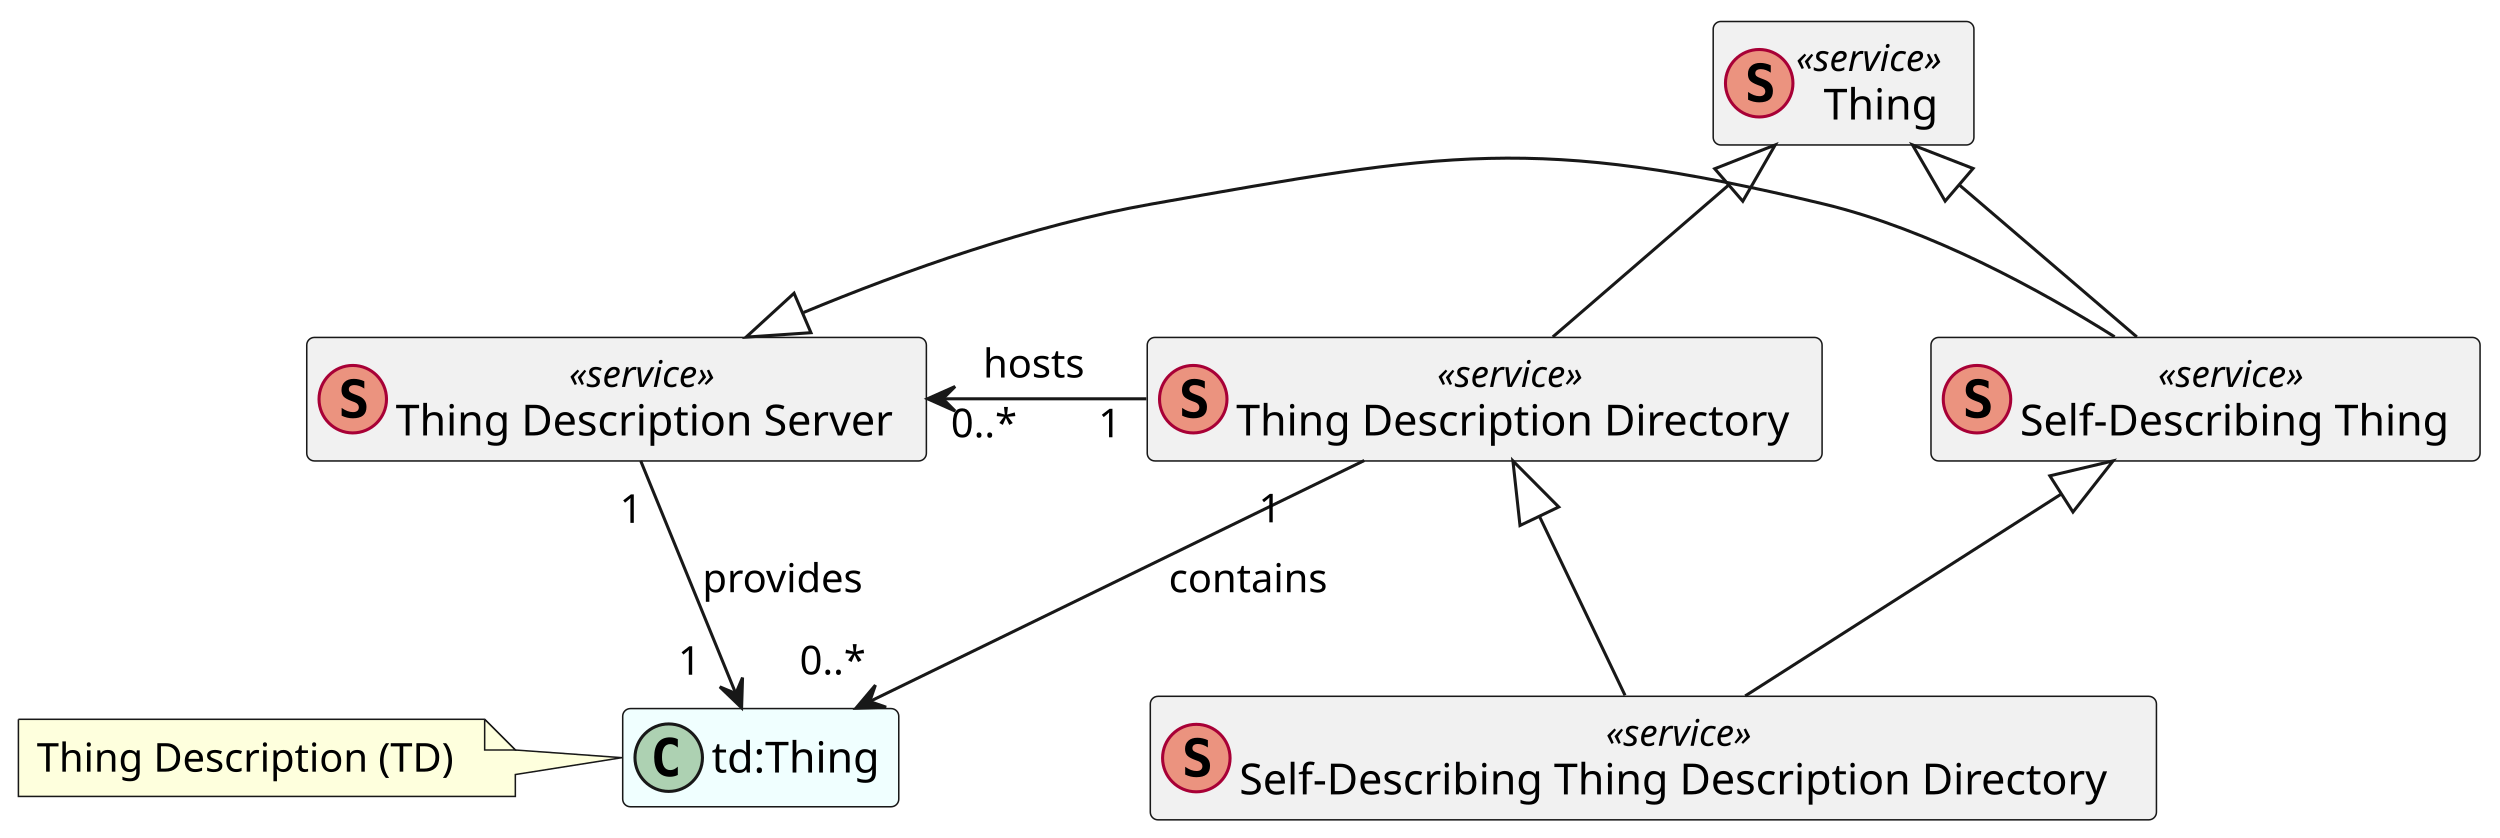
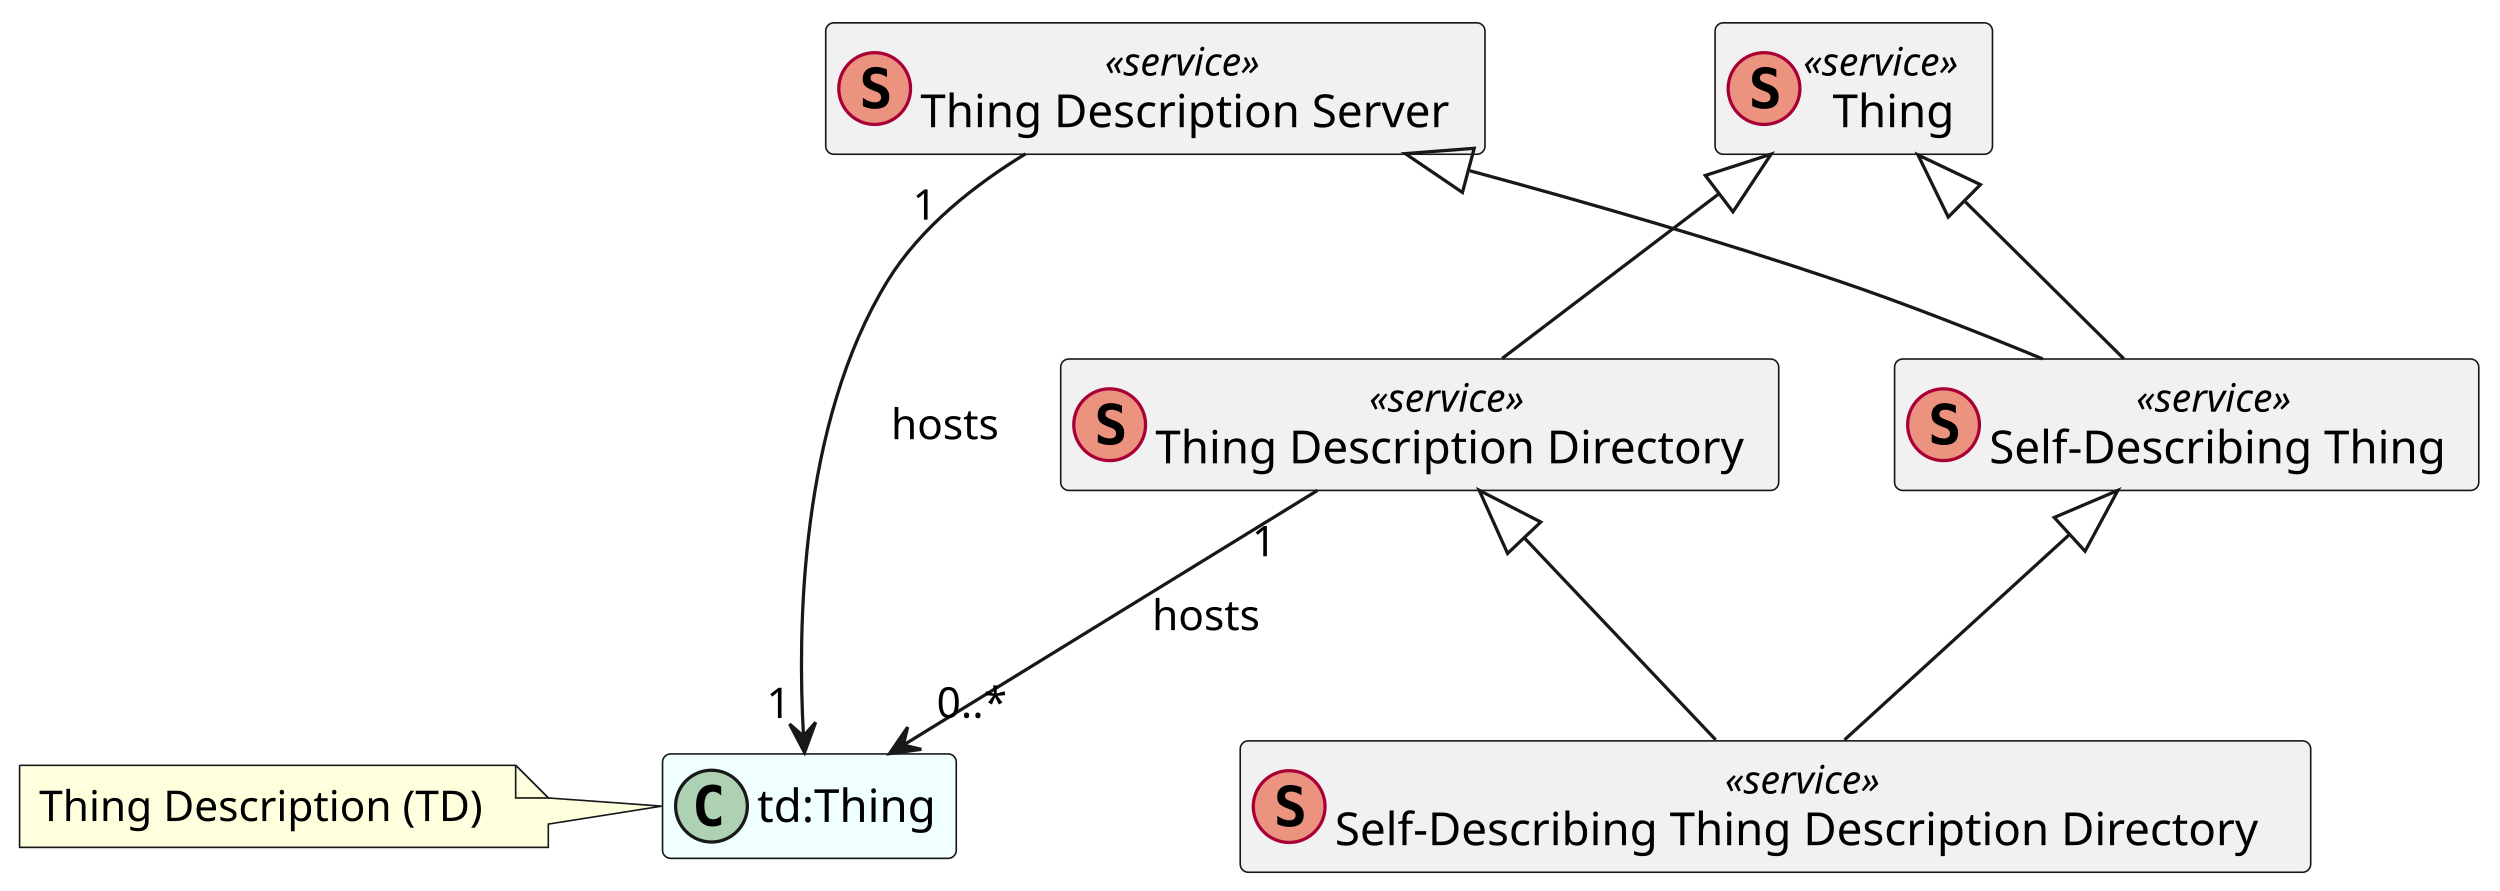
- <svg xmlns="http://www.w3.org/2000/svg" contentStyleType="text/css" height="273px" preserveAspectRatio="none" style="width:815px;height:273px;background:#FFFFFF;" version="1.1" viewBox="0 0 815 273" width="815px" zoomAndPan="magnify">
+ <svg xmlns="http://www.w3.org/2000/svg" contentStyleType="text/css" height="273px" preserveAspectRatio="none" style="width:766px;height:273px;background:#FFFFFF;" version="1.1" viewBox="0 0 766 273" width="766px" zoomAndPan="magnify">
  <defs />
  <g>
    <g id="elem_SelfDesc">
-       <rect codeLine="9" fill="#F1F1F1" height="40.266" id="SelfDesc" rx="2.5" ry="2.5" style="stroke:#181818;stroke-width:0.5;" width="179" x="629.5" y="110" />
-       <ellipse cx="644.5" cy="130.133" fill="#EB937F" rx="11" ry="11" style="stroke:#A80036;stroke-width:1.0;" />
-       <path d="M643.984,130.695 Q642.125,129.992 641.469,129.227 Q640.828,128.445 640.828,127.133 Q640.828,125.445 641.906,124.477 Q642.984,123.508 644.859,123.508 Q645.719,123.508 646.562,123.711 Q647.422,123.898 648.266,124.289 L648.266,126.68 Q647.484,126.117 646.656,125.836 Q645.844,125.539 645.047,125.539 Q644.172,125.539 643.688,125.898 Q643.219,126.258 643.219,126.914 Q643.219,127.43 643.562,127.773 Q643.906,128.102 645,128.508 L646.062,128.914 Q647.547,129.461 648.25,130.367 Q648.969,131.273 648.969,132.648 Q648.969,134.523 647.859,135.445 Q646.75,136.367 644.5,136.367 Q643.578,136.367 642.656,136.148 Q641.734,135.93 640.875,135.508 L640.875,132.977 Q641.844,133.664 642.766,134.008 Q643.688,134.352 644.578,134.352 Q645.484,134.352 645.984,133.945 Q646.484,133.523 646.484,132.789 Q646.484,132.227 646.141,131.82 Q645.812,131.398 645.188,131.148 L643.984,130.695 Z " fill="#000000" />
-       <text fill="#000000" font-family="sans-serif" font-size="12" font-style="italic" lengthAdjust="spacing" textLength="57" x="703.5" y="126.139">«service»</text>
-       <text fill="#000000" font-family="sans-serif" font-size="14" lengthAdjust="spacing" textLength="147" x="658.5" y="141.964">Self-Describing Thing</text>
+       <rect codeLine="9" fill="#F1F1F1" height="40.266" id="SelfDesc" rx="2.5" ry="2.5" style="stroke:#181818;stroke-width:0.5;" width="179" x="580.5" y="110" />
+       <ellipse cx="595.5" cy="130.133" fill="#EB937F" rx="11" ry="11" style="stroke:#A80036;stroke-width:1.0;" />
+       <path d="M594.984,130.695 Q593.125,129.992 592.469,129.227 Q591.828,128.445 591.828,127.133 Q591.828,125.445 592.906,124.477 Q593.984,123.508 595.859,123.508 Q596.719,123.508 597.562,123.711 Q598.422,123.898 599.266,124.289 L599.266,126.68 Q598.484,126.117 597.656,125.836 Q596.844,125.539 596.047,125.539 Q595.172,125.539 594.688,125.898 Q594.219,126.258 594.219,126.914 Q594.219,127.43 594.562,127.773 Q594.906,128.102 596,128.508 L597.062,128.914 Q598.547,129.461 599.25,130.367 Q599.969,131.273 599.969,132.648 Q599.969,134.523 598.859,135.445 Q597.75,136.367 595.5,136.367 Q594.578,136.367 593.656,136.148 Q592.734,135.93 591.875,135.508 L591.875,132.977 Q592.844,133.664 593.766,134.008 Q594.688,134.352 595.578,134.352 Q596.484,134.352 596.984,133.945 Q597.484,133.523 597.484,132.789 Q597.484,132.227 597.141,131.82 Q596.812,131.398 596.188,131.148 L594.984,130.695 Z " fill="#000000" />
+       <text fill="#000000" font-family="sans-serif" font-size="12" font-style="italic" lengthAdjust="spacing" textLength="57" x="654.5" y="126.139">«service»</text>
+       <text fill="#000000" font-family="sans-serif" font-size="14" lengthAdjust="spacing" textLength="147" x="609.5" y="141.964">Self-Describing Thing</text>
    </g>
    <g id="elem_Directory">
-       <rect codeLine="10" fill="#F1F1F1" height="40.266" id="Directory" rx="2.5" ry="2.5" style="stroke:#181818;stroke-width:0.5;" width="220" x="374" y="110" />
-       <ellipse cx="389" cy="130.133" fill="#EB937F" rx="11" ry="11" style="stroke:#A80036;stroke-width:1.0;" />
-       <path d="M388.484,130.695 Q386.625,129.992 385.969,129.227 Q385.328,128.445 385.328,127.133 Q385.328,125.445 386.406,124.477 Q387.484,123.508 389.359,123.508 Q390.219,123.508 391.062,123.711 Q391.922,123.898 392.766,124.289 L392.766,126.68 Q391.984,126.117 391.156,125.836 Q390.344,125.539 389.547,125.539 Q388.672,125.539 388.188,125.898 Q387.719,126.258 387.719,126.914 Q387.719,127.43 388.062,127.773 Q388.406,128.102 389.5,128.508 L390.562,128.914 Q392.047,129.461 392.75,130.367 Q393.469,131.273 393.469,132.648 Q393.469,134.523 392.359,135.445 Q391.25,136.367 389,136.367 Q388.078,136.367 387.156,136.148 Q386.234,135.93 385.375,135.508 L385.375,132.977 Q386.344,133.664 387.266,134.008 Q388.188,134.352 389.078,134.352 Q389.984,134.352 390.484,133.945 Q390.984,133.523 390.984,132.789 Q390.984,132.227 390.641,131.82 Q390.312,131.398 389.688,131.148 L388.484,130.695 Z " fill="#000000" />
-       <text fill="#000000" font-family="sans-serif" font-size="12" font-style="italic" lengthAdjust="spacing" textLength="57" x="468.5" y="126.139">«service»</text>
-       <text fill="#000000" font-family="sans-serif" font-size="14" lengthAdjust="spacing" textLength="188" x="403" y="141.964">Thing Description Directory</text>
+       <rect codeLine="10" fill="#F1F1F1" height="40.266" id="Directory" rx="2.5" ry="2.5" style="stroke:#181818;stroke-width:0.5;" width="220" x="325" y="110" />
+       <ellipse cx="340" cy="130.133" fill="#EB937F" rx="11" ry="11" style="stroke:#A80036;stroke-width:1.0;" />
+       <path d="M339.484,130.695 Q337.625,129.992 336.969,129.227 Q336.328,128.445 336.328,127.133 Q336.328,125.445 337.406,124.477 Q338.484,123.508 340.359,123.508 Q341.219,123.508 342.062,123.711 Q342.922,123.898 343.766,124.289 L343.766,126.68 Q342.984,126.117 342.156,125.836 Q341.344,125.539 340.547,125.539 Q339.672,125.539 339.188,125.898 Q338.719,126.258 338.719,126.914 Q338.719,127.43 339.062,127.773 Q339.406,128.102 340.5,128.508 L341.562,128.914 Q343.047,129.461 343.75,130.367 Q344.469,131.273 344.469,132.648 Q344.469,134.523 343.359,135.445 Q342.25,136.367 340,136.367 Q339.078,136.367 338.156,136.148 Q337.234,135.93 336.375,135.508 L336.375,132.977 Q337.344,133.664 338.266,134.008 Q339.188,134.352 340.078,134.352 Q340.984,134.352 341.484,133.945 Q341.984,133.523 341.984,132.789 Q341.984,132.227 341.641,131.82 Q341.312,131.398 340.688,131.148 L339.484,130.695 Z " fill="#000000" />
+       <text fill="#000000" font-family="sans-serif" font-size="12" font-style="italic" lengthAdjust="spacing" textLength="57" x="419.5" y="126.139">«service»</text>
+       <text fill="#000000" font-family="sans-serif" font-size="14" lengthAdjust="spacing" textLength="188" x="354" y="141.964">Thing Description Directory</text>
    </g>
    <g id="elem_SelfDirectory">
-       <rect codeLine="11" fill="#F1F1F1" height="40.266" id="SelfDirectory" rx="2.5" ry="2.5" style="stroke:#181818;stroke-width:0.5;" width="328" x="375" y="227" />
-       <ellipse cx="390" cy="247.133" fill="#EB937F" rx="11" ry="11" style="stroke:#A80036;stroke-width:1.0;" />
-       <path d="M389.484,247.695 Q387.625,246.992 386.969,246.227 Q386.328,245.445 386.328,244.133 Q386.328,242.445 387.406,241.477 Q388.484,240.508 390.359,240.508 Q391.219,240.508 392.062,240.711 Q392.922,240.898 393.766,241.289 L393.766,243.68 Q392.984,243.117 392.156,242.836 Q391.344,242.539 390.547,242.539 Q389.672,242.539 389.188,242.898 Q388.719,243.258 388.719,243.914 Q388.719,244.43 389.062,244.773 Q389.406,245.102 390.5,245.508 L391.562,245.914 Q393.047,246.461 393.75,247.367 Q394.469,248.273 394.469,249.648 Q394.469,251.523 393.359,252.445 Q392.25,253.367 390,253.367 Q389.078,253.367 388.156,253.148 Q387.234,252.93 386.375,252.508 L386.375,249.977 Q387.344,250.664 388.266,251.008 Q389.188,251.352 390.078,251.352 Q390.984,251.352 391.484,250.945 Q391.984,250.523 391.984,249.789 Q391.984,249.227 391.641,248.82 Q391.312,248.398 390.688,248.148 L389.484,247.695 Z " fill="#000000" />
-       <text fill="#000000" font-family="sans-serif" font-size="12" font-style="italic" lengthAdjust="spacing" textLength="57" x="523.5" y="243.139">«service»</text>
-       <text fill="#000000" font-family="sans-serif" font-size="14" lengthAdjust="spacing" textLength="296" x="404" y="258.964">Self-Describing Thing Description Directory</text>
+       <rect codeLine="11" fill="#F1F1F1" height="40.266" id="SelfDirectory" rx="2.5" ry="2.5" style="stroke:#181818;stroke-width:0.5;" width="328" x="380" y="227" />
+       <ellipse cx="395" cy="247.133" fill="#EB937F" rx="11" ry="11" style="stroke:#A80036;stroke-width:1.0;" />
+       <path d="M394.484,247.695 Q392.625,246.992 391.969,246.227 Q391.328,245.445 391.328,244.133 Q391.328,242.445 392.406,241.477 Q393.484,240.508 395.359,240.508 Q396.219,240.508 397.062,240.711 Q397.922,240.898 398.766,241.289 L398.766,243.68 Q397.984,243.117 397.156,242.836 Q396.344,242.539 395.547,242.539 Q394.672,242.539 394.188,242.898 Q393.719,243.258 393.719,243.914 Q393.719,244.43 394.062,244.773 Q394.406,245.102 395.5,245.508 L396.562,245.914 Q398.047,246.461 398.75,247.367 Q399.469,248.273 399.469,249.648 Q399.469,251.523 398.359,252.445 Q397.25,253.367 395,253.367 Q394.078,253.367 393.156,253.148 Q392.234,252.93 391.375,252.508 L391.375,249.977 Q392.344,250.664 393.266,251.008 Q394.188,251.352 395.078,251.352 Q395.984,251.352 396.484,250.945 Q396.984,250.523 396.984,249.789 Q396.984,249.227 396.641,248.82 Q396.312,248.398 395.688,248.148 L394.484,247.695 Z " fill="#000000" />
+       <text fill="#000000" font-family="sans-serif" font-size="12" font-style="italic" lengthAdjust="spacing" textLength="57" x="528.5" y="243.139">«service»</text>
+       <text fill="#000000" font-family="sans-serif" font-size="14" lengthAdjust="spacing" textLength="296" x="409" y="258.964">Self-Describing Thing Description Directory</text>
    </g>
    <g id="elem_Server">
-       <rect codeLine="5" fill="#F1F1F1" height="40.266" id="Server" rx="2.5" ry="2.5" style="stroke:#181818;stroke-width:0.5;" width="202" x="100" y="110" />
-       <ellipse cx="115" cy="130.133" fill="#EB937F" rx="11" ry="11" style="stroke:#A80036;stroke-width:1.0;" />
-       <path d="M114.484,130.695 Q112.625,129.992 111.969,129.227 Q111.328,128.445 111.328,127.133 Q111.328,125.445 112.406,124.477 Q113.484,123.508 115.359,123.508 Q116.219,123.508 117.062,123.711 Q117.922,123.898 118.766,124.289 L118.766,126.68 Q117.984,126.117 117.156,125.836 Q116.344,125.539 115.547,125.539 Q114.672,125.539 114.188,125.898 Q113.719,126.258 113.719,126.914 Q113.719,127.43 114.062,127.773 Q114.406,128.102 115.5,128.508 L116.562,128.914 Q118.047,129.461 118.75,130.367 Q119.469,131.273 119.469,132.648 Q119.469,134.523 118.359,135.445 Q117.25,136.367 115,136.367 Q114.078,136.367 113.156,136.148 Q112.234,135.93 111.375,135.508 L111.375,132.977 Q112.344,133.664 113.266,134.008 Q114.188,134.352 115.078,134.352 Q115.984,134.352 116.484,133.945 Q116.984,133.523 116.984,132.789 Q116.984,132.227 116.641,131.82 Q116.312,131.398 115.688,131.148 L114.484,130.695 Z " fill="#000000" />
-       <text fill="#000000" font-family="sans-serif" font-size="12" font-style="italic" lengthAdjust="spacing" textLength="57" x="185.5" y="126.139">«service»</text>
-       <text fill="#000000" font-family="sans-serif" font-size="14" lengthAdjust="spacing" textLength="170" x="129" y="141.964">Thing Description Server</text>
+       <rect codeLine="5" fill="#F1F1F1" height="40.266" id="Server" rx="2.5" ry="2.5" style="stroke:#181818;stroke-width:0.5;" width="202" x="253" y="7" />
+       <ellipse cx="268" cy="27.133" fill="#EB937F" rx="11" ry="11" style="stroke:#A80036;stroke-width:1.0;" />
+       <path d="M267.484,27.695 Q265.625,26.992 264.969,26.227 Q264.328,25.445 264.328,24.133 Q264.328,22.445 265.406,21.477 Q266.484,20.508 268.359,20.508 Q269.219,20.508 270.062,20.711 Q270.922,20.898 271.766,21.289 L271.766,23.68 Q270.984,23.117 270.156,22.836 Q269.344,22.539 268.547,22.539 Q267.672,22.539 267.188,22.898 Q266.719,23.258 266.719,23.914 Q266.719,24.43 267.062,24.773 Q267.406,25.102 268.5,25.508 L269.562,25.914 Q271.047,26.461 271.75,27.367 Q272.469,28.273 272.469,29.648 Q272.469,31.523 271.359,32.445 Q270.25,33.367 268,33.367 Q267.078,33.367 266.156,33.148 Q265.234,32.93 264.375,32.508 L264.375,29.977 Q265.344,30.664 266.266,31.008 Q267.188,31.352 268.078,31.352 Q268.984,31.352 269.484,30.945 Q269.984,30.523 269.984,29.789 Q269.984,29.227 269.641,28.82 Q269.312,28.398 268.688,28.148 L267.484,27.695 Z " fill="#000000" />
+       <text fill="#000000" font-family="sans-serif" font-size="12" font-style="italic" lengthAdjust="spacing" textLength="57" x="338.5" y="23.139">«service»</text>
+       <text fill="#000000" font-family="sans-serif" font-size="14" lengthAdjust="spacing" textLength="170" x="282" y="38.964">Thing Description Server</text>
    </g>
    <g id="elem_Thing">
-       <rect codeLine="7" fill="#F1F1F1" height="40.266" id="Thing" rx="2.5" ry="2.5" style="stroke:#181818;stroke-width:0.5;" width="85" x="558.5" y="7" />
-       <ellipse cx="573.5" cy="27.133" fill="#EB937F" rx="11" ry="11" style="stroke:#A80036;stroke-width:1.0;" />
-       <path d="M572.984,27.695 Q571.125,26.992 570.469,26.227 Q569.828,25.445 569.828,24.133 Q569.828,22.445 570.906,21.477 Q571.984,20.508 573.859,20.508 Q574.719,20.508 575.562,20.711 Q576.422,20.898 577.266,21.289 L577.266,23.68 Q576.484,23.117 575.656,22.836 Q574.844,22.539 574.047,22.539 Q573.172,22.539 572.688,22.898 Q572.219,23.258 572.219,23.914 Q572.219,24.43 572.562,24.773 Q572.906,25.102 574,25.508 L575.062,25.914 Q576.547,26.461 577.25,27.367 Q577.969,28.273 577.969,29.648 Q577.969,31.523 576.859,32.445 Q575.75,33.367 573.5,33.367 Q572.578,33.367 571.656,33.148 Q570.734,32.93 569.875,32.508 L569.875,29.977 Q570.844,30.664 571.766,31.008 Q572.688,31.352 573.578,31.352 Q574.484,31.352 574.984,30.945 Q575.484,30.523 575.484,29.789 Q575.484,29.227 575.141,28.82 Q574.812,28.398 574.188,28.148 L572.984,27.695 Z " fill="#000000" />
-       <text fill="#000000" font-family="sans-serif" font-size="12" font-style="italic" lengthAdjust="spacing" textLength="57" x="585.5" y="23.139">«service»</text>
-       <text fill="#000000" font-family="sans-serif" font-size="14" lengthAdjust="spacing" textLength="39" x="594.5" y="38.964">Thing</text>
+       <rect codeLine="7" fill="#F1F1F1" height="40.266" id="Thing" rx="2.5" ry="2.5" style="stroke:#181818;stroke-width:0.5;" width="85" x="525.5" y="7" />
+       <ellipse cx="540.5" cy="27.133" fill="#EB937F" rx="11" ry="11" style="stroke:#A80036;stroke-width:1.0;" />
+       <path d="M539.984,27.695 Q538.125,26.992 537.469,26.227 Q536.828,25.445 536.828,24.133 Q536.828,22.445 537.906,21.477 Q538.984,20.508 540.859,20.508 Q541.719,20.508 542.562,20.711 Q543.422,20.898 544.266,21.289 L544.266,23.68 Q543.484,23.117 542.656,22.836 Q541.844,22.539 541.047,22.539 Q540.172,22.539 539.688,22.898 Q539.219,23.258 539.219,23.914 Q539.219,24.43 539.562,24.773 Q539.906,25.102 541,25.508 L542.062,25.914 Q543.547,26.461 544.25,27.367 Q544.969,28.273 544.969,29.648 Q544.969,31.523 543.859,32.445 Q542.75,33.367 540.5,33.367 Q539.578,33.367 538.656,33.148 Q537.734,32.93 536.875,32.508 L536.875,29.977 Q537.844,30.664 538.766,31.008 Q539.688,31.352 540.578,31.352 Q541.484,31.352 541.984,30.945 Q542.484,30.523 542.484,29.789 Q542.484,29.227 542.141,28.82 Q541.812,28.398 541.188,28.148 L539.984,27.695 Z " fill="#000000" />
+       <text fill="#000000" font-family="sans-serif" font-size="12" font-style="italic" lengthAdjust="spacing" textLength="57" x="552.5" y="23.139">«service»</text>
+       <text fill="#000000" font-family="sans-serif" font-size="14" lengthAdjust="spacing" textLength="39" x="561.5" y="38.964">Thing</text>
    </g>
    <g id="elem_TD">
      <rect codeLine="14" fill="#F0FFFF" height="32" id="TD" rx="2.5" ry="2.5" style="stroke:#181818;stroke-width:0.5;" width="90" x="203" y="231" />
      <ellipse cx="218" cy="247" fill="#ADD1B2" rx="11" ry="11" style="stroke:#181818;stroke-width:1.0;" />
      <path d="M220.969,252.641 Q220.391,252.938 219.75,253.078 Q219.109,253.234 218.406,253.234 Q215.906,253.234 214.578,251.594 Q213.266,249.938 213.266,246.812 Q213.266,243.688 214.578,242.031 Q215.906,240.375 218.406,240.375 Q219.109,240.375 219.75,240.531 Q220.406,240.688 220.969,240.984 L220.969,243.703 Q220.344,243.125 219.75,242.859 Q219.156,242.578 218.531,242.578 Q217.188,242.578 216.5,243.656 Q215.812,244.719 215.812,246.812 Q215.812,248.906 216.5,249.984 Q217.188,251.047 218.531,251.047 Q219.156,251.047 219.75,250.781 Q220.344,250.5 220.969,249.922 L220.969,252.641 Z " fill="#000000" />
      <text fill="#000000" font-family="sans-serif" font-size="14" lengthAdjust="spacing" textLength="58" x="232" y="251.847">td:Thing</text>
    </g>
    <g id="elem_GMN10">
      <path d="M6,234.5 L6,259.633 A0,0 0 0 0 6,259.633 L168,259.633 A0,0 0 0 0 168,259.633 L168,252.5 L202.76,247 L168,244.5 L168,244.5 L158,234.5 L6,234.5 A0,0 0 0 0 6,234.5 " fill="#FEFFDD" style="stroke:#181818;stroke-width:0.5;" />
      <path d="M158,234.5 L158,244.5 L168,244.5 L158,234.5 " fill="#FEFFDD" style="stroke:#181818;stroke-width:0.5;" />
      <text fill="#000000" font-family="sans-serif" font-size="13" lengthAdjust="spacing" textLength="141" x="12" y="251.567">Thing Description (TD)</text>
    </g>
    <g id="link_Thing_SelfDesc">
-       <path codeLine="18" d="M638.79,60.34 C657.84,76.66 680.31,95.88 696.61,109.84 " fill="none" id="Thing-backto-SelfDesc" style="stroke:#181818;stroke-width:1.0;" />
-       <polygon fill="none" points="634.12,65.56,623.47,47.24,643.22,54.92,634.12,65.56" style="stroke:#181818;stroke-width:1.0;" />
+       <path codeLine="18" d="M602.15,61.82 C618.33,77.84 637.06,96.39 650.74,109.93 " fill="none" id="Thing-backto-SelfDesc" style="stroke:#181818;stroke-width:1.0;" />
+       <polygon fill="none" points="596.95,66.52,587.67,47.47,606.8,56.57,596.95,66.52" style="stroke:#181818;stroke-width:1.0;" />
    </g>
    <g id="link_Server_SelfDesc">
-       <path codeLine="19" d="M261.96,101.87 C294.83,88.25 336.54,73.37 375.5,66.5 C471.36,49.6 499.86,43.76 594.5,66.5 C629.18,74.83 665.08,94.53 689.37,109.8 " fill="none" id="Server-backto-SelfDesc" style="stroke:#181818;stroke-width:1.0;" />
-       <polygon fill="none" points="264.37,108.46,243.23,109.9,258.86,95.59,264.37,108.46" style="stroke:#181818;stroke-width:1.0;" />
+       <path codeLine="19" d="M450.36,52.33 C486.02,61.97 526.6,73.68 563,86 C583.95,93.09 606.75,102.07 625.9,109.99 " fill="none" id="Server-backto-SelfDesc" style="stroke:#181818;stroke-width:1.0;" />
+       <polygon fill="none" points="448.09,58.97,430.57,47.06,451.69,45.44,448.09,58.97" style="stroke:#181818;stroke-width:1.0;" />
    </g>
    <g id="link_Thing_Directory">
-       <path codeLine="20" d="M563.53,60.34 C544.64,76.66 522.36,95.88 506.2,109.84 " fill="none" id="Thing-backto-Directory" style="stroke:#181818;stroke-width:1.0;" />
-       <polygon fill="none" points="559,55.01,578.72,47.24,568.15,65.6,559,55.01" style="stroke:#181818;stroke-width:1.0;" />
+       <path codeLine="20" d="M526.7,59.36 C504.95,75.88 478.98,95.6 460.24,109.84 " fill="none" id="Thing-backto-Directory" style="stroke:#181818;stroke-width:1.0;" />
+       <polygon fill="none" points="522.51,53.76,542.67,47.24,530.98,64.91,522.51,53.76" style="stroke:#181818;stroke-width:1.0;" />
    </g>
    <g id="link_Directory_SelfDirectory">
-       <path codeLine="21" d="M501.92,168.46 C511.21,187.9 522.18,210.83 529.76,226.69 " fill="none" id="Directory-backto-SelfDirectory" style="stroke:#181818;stroke-width:1.0;" />
-       <polygon fill="none" points="495.52,171.31,493.21,150.25,508.15,165.27,495.52,171.31" style="stroke:#181818;stroke-width:1.0;" />
+       <path codeLine="21" d="M467.08,164.84 C486.18,184.99 509.72,209.84 525.7,226.69 " fill="none" id="Directory-backto-SelfDirectory" style="stroke:#181818;stroke-width:1.0;" />
+       <polygon fill="none" points="461.92,169.58,453.24,150.25,472.08,159.95,461.92,169.58" style="stroke:#181818;stroke-width:1.0;" />
    </g>
    <g id="link_SelfDesc_SelfDirectory">
-       <path codeLine="22" d="M671.94,161.07 C639.36,181.88 596.98,208.96 568.93,226.88 " fill="none" id="SelfDesc-backto-SelfDirectory" style="stroke:#181818;stroke-width:1.0;" />
-       <polygon fill="none" points="668.25,155.12,688.87,150.25,675.79,166.92,668.25,155.12" style="stroke:#181818;stroke-width:1.0;" />
+       <path codeLine="22" d="M633.89,163.95 C611.65,184.26 583.9,209.59 565.16,226.69 " fill="none" id="SelfDesc-backto-SelfDirectory" style="stroke:#181818;stroke-width:1.0;" />
+       <polygon fill="none" points="629.42,158.56,648.91,150.25,638.86,168.9,629.42,158.56" style="stroke:#181818;stroke-width:1.0;" />
+     </g>
+     <g id="link_Directory_TD">
+       <path codeLine="23" d="M403.7,150.25 C368.38,171.97 311.37,207.03 277.02,228.16 " fill="none" id="Directory-to-TD" style="stroke:#181818;stroke-width:1.0;" />
+       <polygon fill="#181818" points="272.53,230.91,282.291,229.6,276.788,228.29,278.099,222.786,272.53,230.91" style="stroke:#181818;stroke-width:1.0;" />
+       <text fill="#000000" font-family="sans-serif" font-size="13" lengthAdjust="spacing" textLength="35" x="353" y="193.067">hosts</text>
+       <text fill="#000000" font-family="sans-serif" font-size="13" lengthAdjust="spacing" textLength="8" x="383.568" y="170.449">1</text>
+       <text fill="#000000" font-family="sans-serif" font-size="13" lengthAdjust="spacing" textLength="23" x="286.978" y="219.891">0..*</text>
    </g>
    <g id="link_Server_TD">
-       <path codeLine="23" d="M208.87,150.25 C217.43,171.2 231.06,204.56 239.77,225.86 " fill="none" id="Server-to-TD" style="stroke:#181818;stroke-width:1.0;" />
-       <polygon fill="#181818" points="241.76,230.74,242.069,220.896,239.874,226.109,234.66,223.914,241.76,230.74" style="stroke:#181818;stroke-width:1.0;" />
-       <text fill="#000000" font-family="sans-serif" font-size="13" lengthAdjust="spacing" textLength="54" x="229" y="193.067">provides</text>
-       <text fill="#000000" font-family="sans-serif" font-size="13" lengthAdjust="spacing" textLength="8" x="202.007" y="170.449">1</text>
-       <text fill="#000000" font-family="sans-serif" font-size="13" lengthAdjust="spacing" textLength="8" x="221.043" y="219.958">1</text>
-     </g>
-     <g id="link_Directory_TD">
-       <path codeLine="24" d="M444.76,150.12 C399.87,172 326.98,207.51 283.65,228.63 " fill="none" id="Directory-to-TD" style="stroke:#181818;stroke-width:1.0;" />
-       <polygon fill="#181818" points="279.03,230.88,288.873,230.546,283.527,228.696,285.378,223.35,279.03,230.88" style="stroke:#181818;stroke-width:1.0;" />
-       <text fill="#000000" font-family="sans-serif" font-size="13" lengthAdjust="spacing" textLength="54" x="381" y="193.067">contains</text>
-       <text fill="#000000" font-family="sans-serif" font-size="13" lengthAdjust="spacing" textLength="8" x="410.296" y="170.281">1</text>
-       <text fill="#000000" font-family="sans-serif" font-size="13" lengthAdjust="spacing" textLength="23" x="260.681" y="219.85">0..*</text>
-     </g>
-     <g id="link_Directory_Server">
-       <path codeLine="25" d="M373.75,130 C351.99,130 329.19,130 307.55,130 " fill="none" id="Directory-to-Server" style="stroke:#181818;stroke-width:1.0;" />
-       <polygon fill="#181818" points="302.37,130,311.37,134,307.37,130,311.37,126,302.37,130" style="stroke:#181818;stroke-width:1.0;" />
-       <text fill="#000000" font-family="sans-serif" font-size="13" lengthAdjust="spacing" textLength="35" x="320.5" y="123.067">hosts</text>
-       <text fill="#000000" font-family="sans-serif" font-size="13" lengthAdjust="spacing" textLength="8" x="358.046" y="142.543">1</text>
-       <text fill="#000000" font-family="sans-serif" font-size="13" lengthAdjust="spacing" textLength="23" x="309.985" y="142.543">0..*</text>
+       <path codeLine="24" d="M314.22,47.14 C298.61,56.66 282.06,69.67 272,86 C244.99,129.86 244.36,192.99 246.18,225.27 " fill="none" id="Server-to-TD" style="stroke:#181818;stroke-width:1.0;" />
+       <polygon fill="#181818" points="246.51,230.56,249.91,221.316,246.181,225.571,241.927,221.843,246.51,230.56" style="stroke:#181818;stroke-width:1.0;" />
+       <text fill="#000000" font-family="sans-serif" font-size="13" lengthAdjust="spacing" textLength="35" x="273" y="134.567">hosts</text>
+       <text fill="#000000" font-family="sans-serif" font-size="13" lengthAdjust="spacing" textLength="8" x="279.597" y="67.307">1</text>
+       <text fill="#000000" font-family="sans-serif" font-size="13" lengthAdjust="spacing" textLength="8" x="234.848" y="220.017">1</text>
    </g>
  </g>
</svg>
